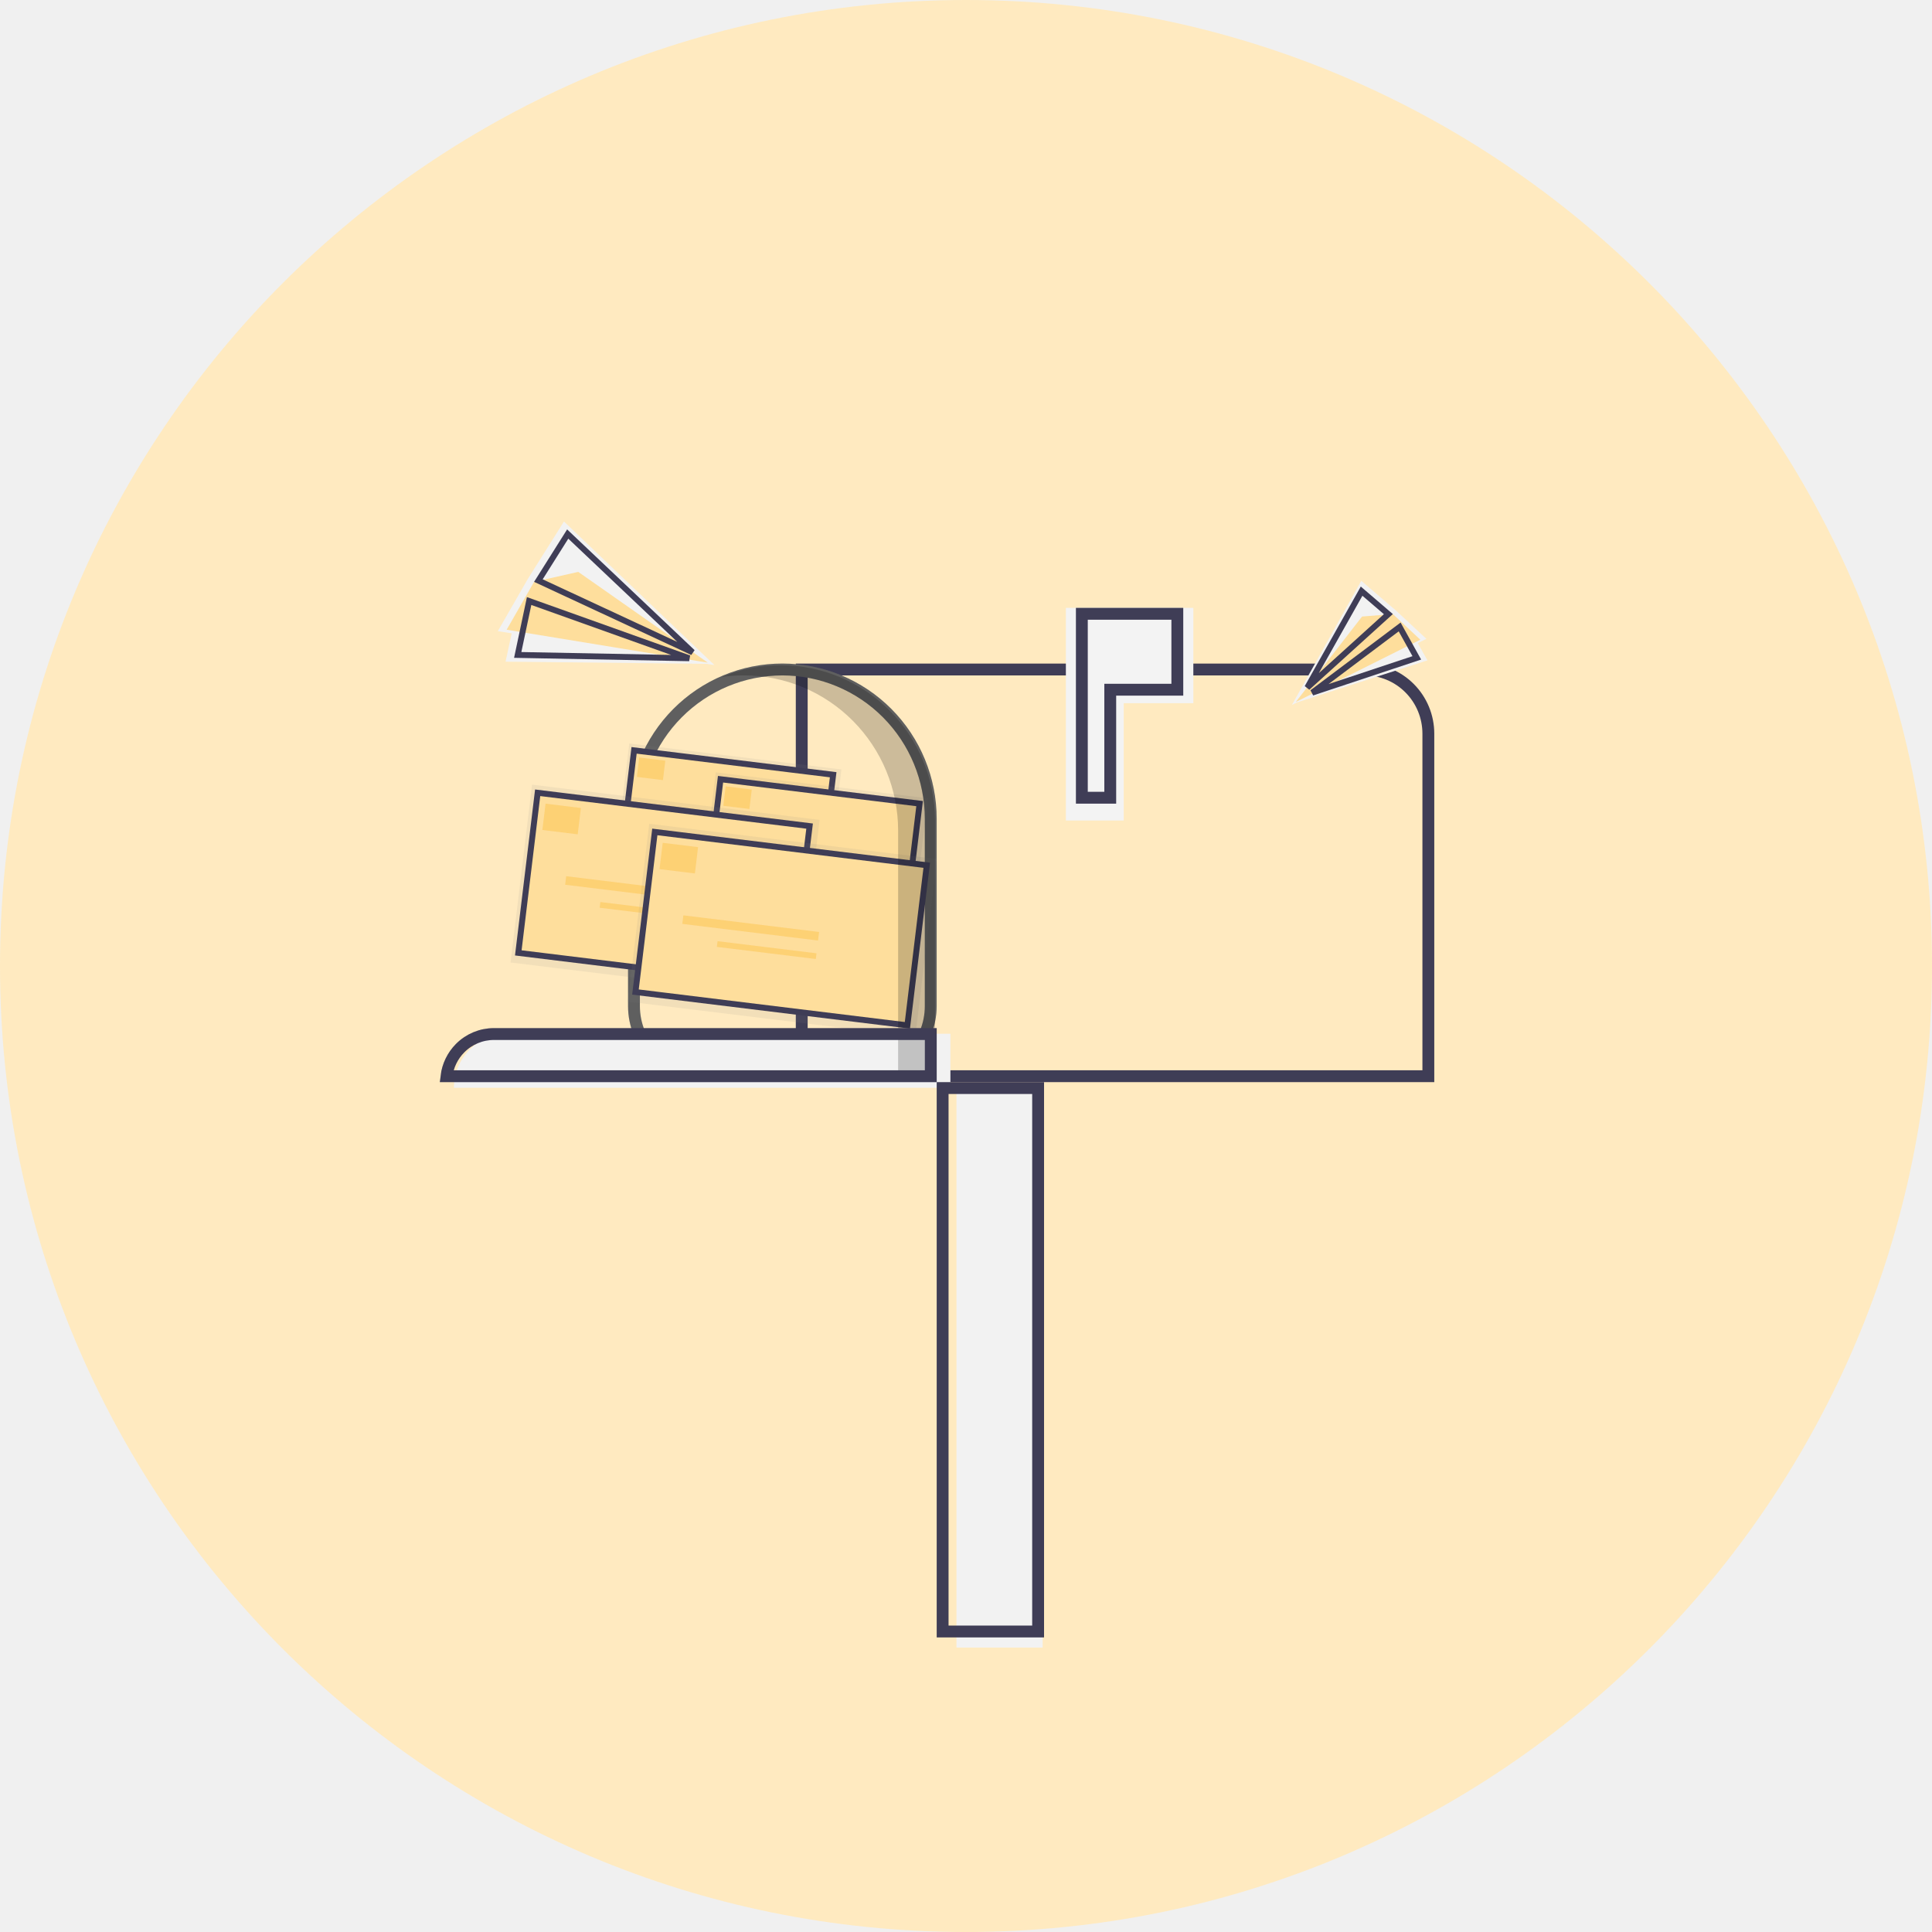
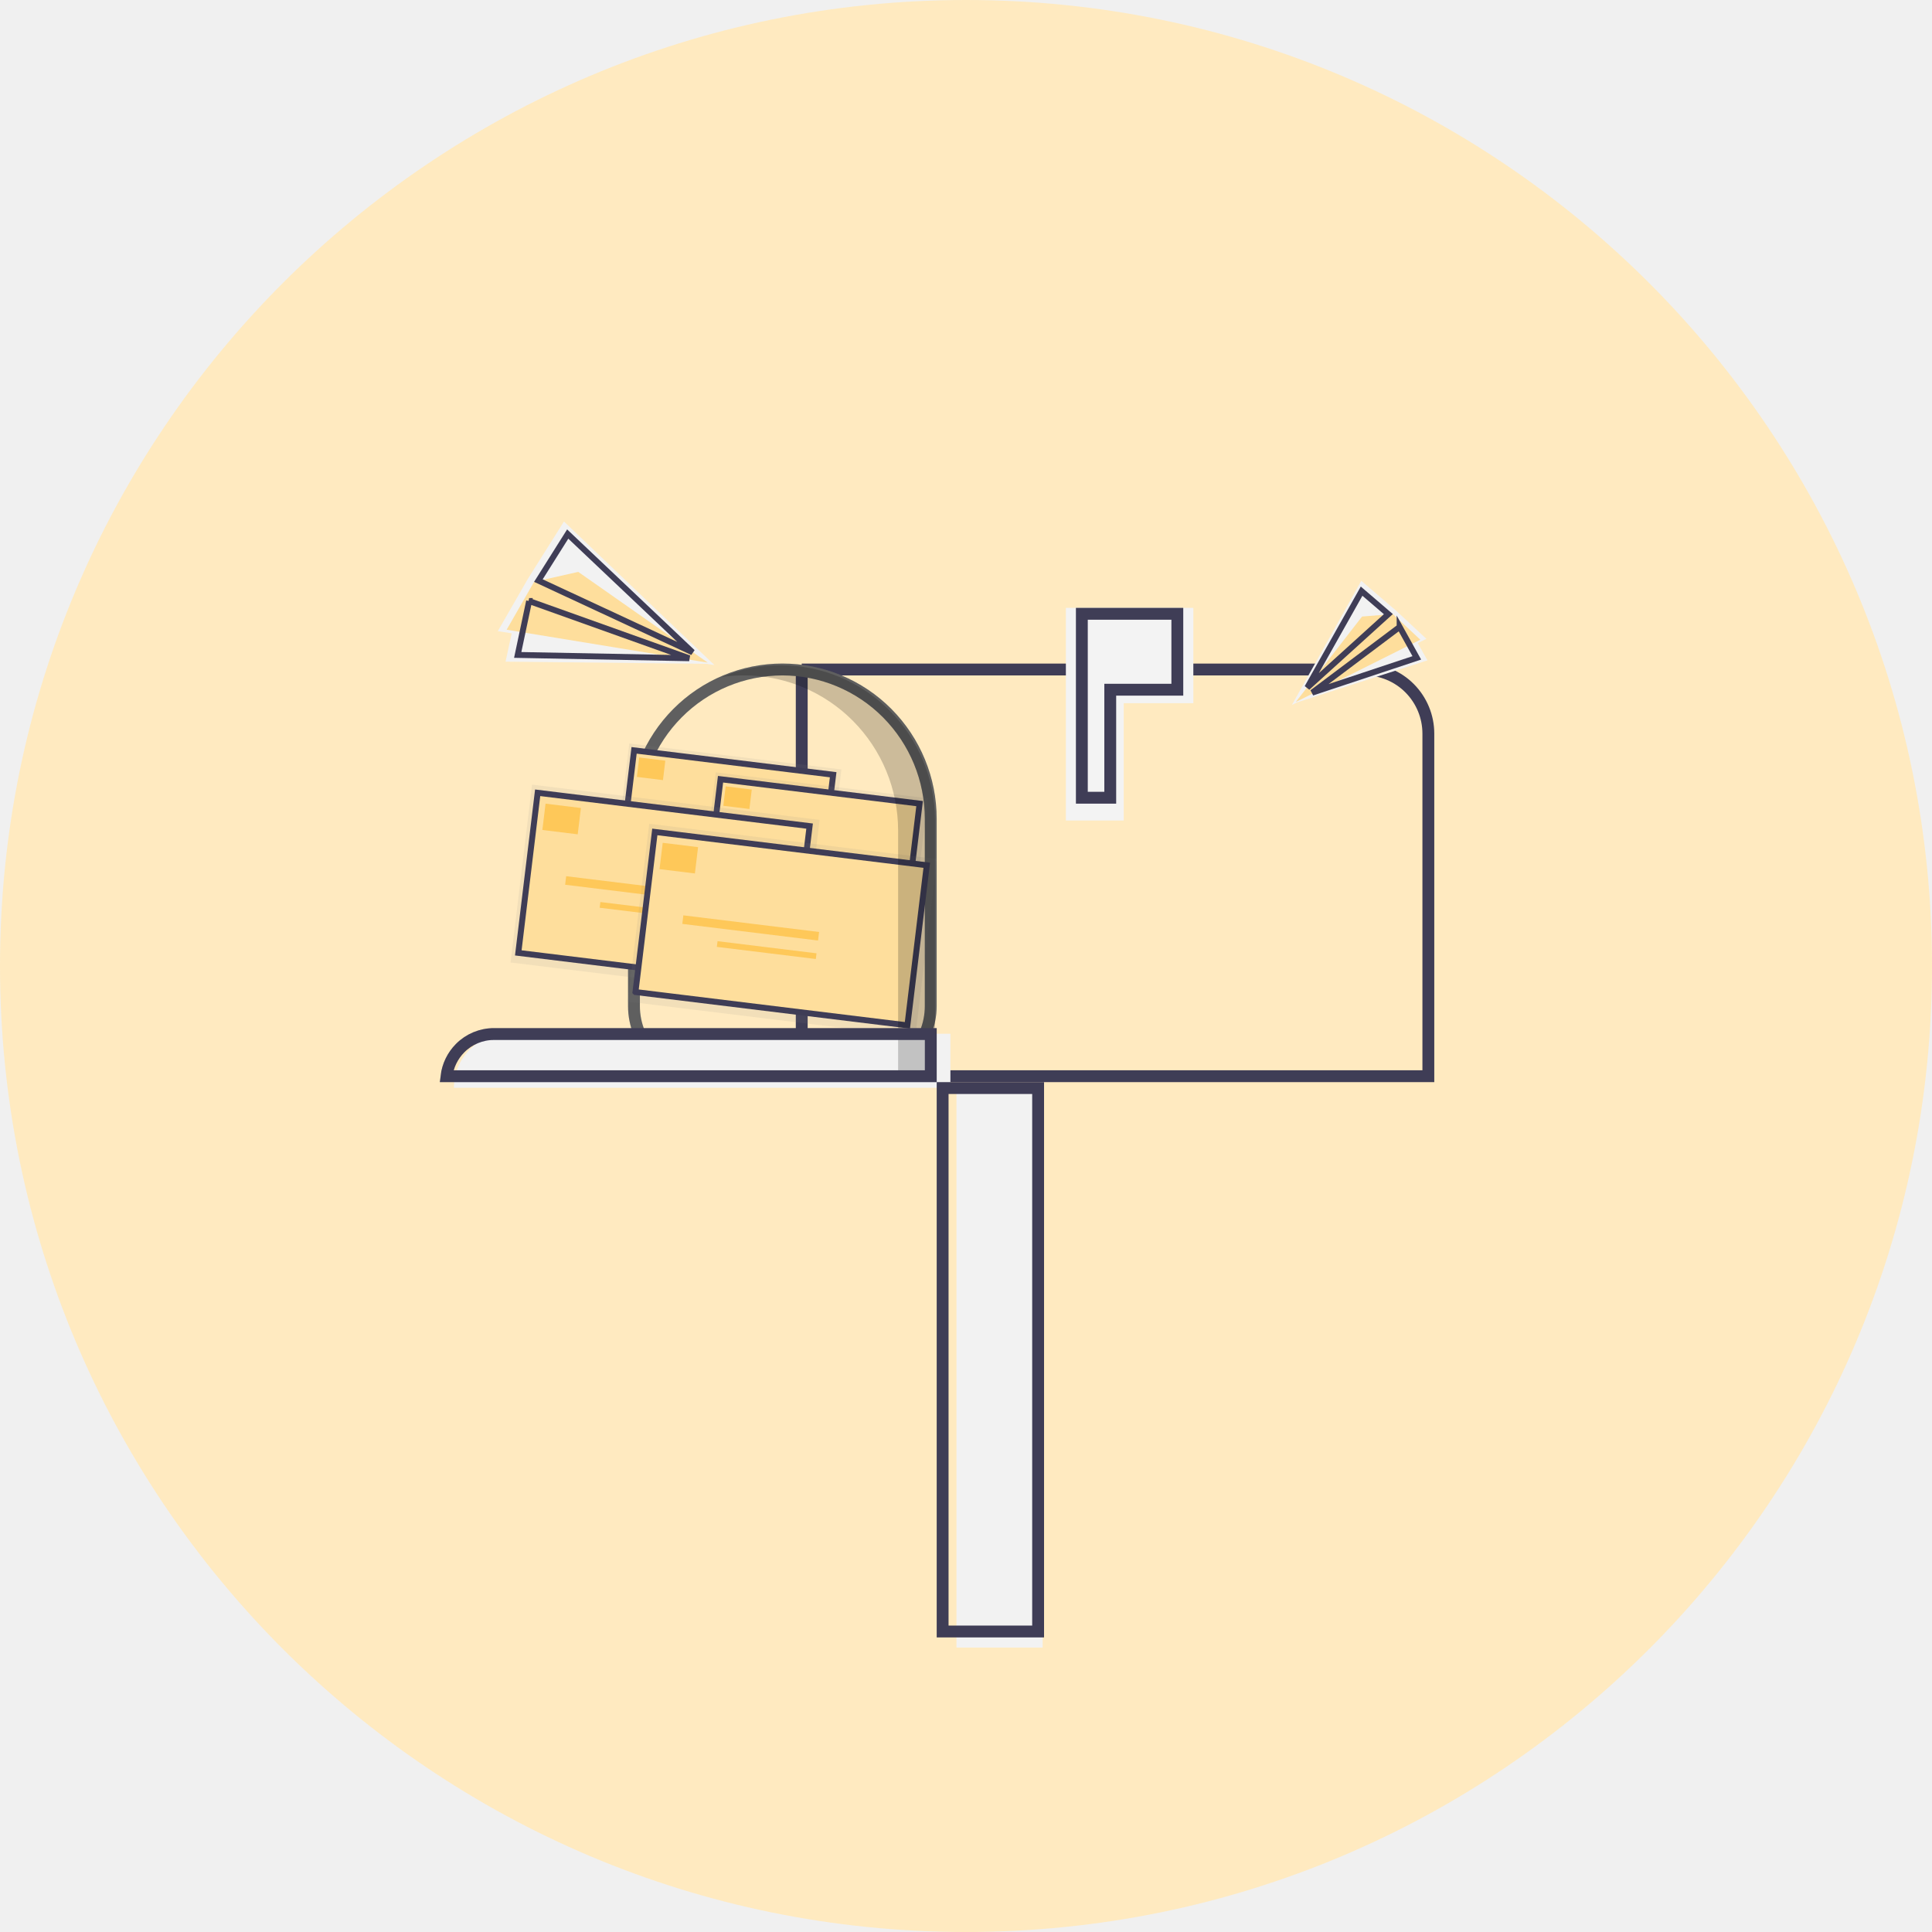
- <svg xmlns="http://www.w3.org/2000/svg" width="163" height="163" viewBox="0 0 163 163" fill="none">
+ <svg xmlns="http://www.w3.org/2000/svg" width="163" height="163" fill="none">
  <circle cx="81.5" cy="81.5" r="81.5" fill="#FFEAC0" />
  <g clip-path="url(#clip0)">
-     <path d="M67.641 56.483H115.13C116.555 56.483 117.923 57.053 118.932 58.069C119.941 59.084 120.508 60.462 120.508 61.899V90.798H67.641V56.483Z" stroke="#3F3D56" />
-     <path d="M66.006 56.483C69.326 56.483 72.509 57.81 74.857 60.173C77.206 62.536 78.525 65.741 78.525 69.084V84.887C78.525 86.456 77.906 87.959 76.804 89.068C75.703 90.176 74.21 90.798 72.654 90.798H59.359C57.803 90.798 56.309 90.176 55.208 89.068C54.107 87.959 53.487 86.456 53.487 84.887V69.084C53.487 65.741 54.807 62.536 57.155 60.173C59.503 57.81 62.687 56.483 66.006 56.483Z" stroke="#777777" />
-     <path opacity="0.2" d="M66.006 56.483C69.326 56.483 72.509 57.81 74.857 60.173C77.206 62.536 78.525 65.741 78.525 69.084V84.887C78.525 86.456 77.906 87.959 76.804 89.068C75.703 90.176 74.21 90.798 72.654 90.798H59.359C57.803 90.798 56.309 90.176 55.208 89.068C54.107 87.959 53.487 86.456 53.487 84.887V69.084C53.487 65.741 54.807 62.536 57.155 60.173C59.503 57.81 62.687 56.483 66.006 56.483Z" stroke="black" />
-     <path d="M100.68 51.285H93.959H89.926V59.328V69.226H94.807V59.328H100.68V51.285Z" fill="#F3F3F3" />
-     <path d="M94.17 58.19H93.67V58.69V67.303H91.274V58.69V51.785H94.17H99.33V58.19H94.17Z" stroke="#3F3D56" />
-     <path d="M53.093 62.725L51.754 73.794L69.652 75.986L70.991 64.918L53.093 62.725Z" fill="url(#paint0_linear)" />
-     <path d="M52.308 73.139L53.497 63.306L70.293 65.363L69.103 75.196L52.308 73.139Z" fill="#FEDE9C" stroke="#3F3D56" stroke-width="0.5" />
-     <g opacity="0.6">
-       <path opacity="0.6" d="M53.733 65.547L55.933 65.817L56.131 64.178L53.931 63.909L53.733 65.547Z" fill="#FDB92D" />
-       <path opacity="0.6" d="M55.152 68.955L63.6 69.989L63.664 69.458L55.216 68.423L55.152 68.955Z" fill="#FDB92D" />
-       <path opacity="0.6" d="M57.301 70.386L63.461 71.141L63.504 70.787L57.344 70.033L57.301 70.386Z" fill="#FDB92D" />
-     </g>
-     <path d="M42.826 87.218H80.185V91.776H38.297C38.297 90.567 38.774 89.408 39.624 88.553C40.473 87.698 41.625 87.218 42.826 87.218Z" fill="#F2F2F2" />
-     <path d="M60.386 65.16L59.047 76.228L76.945 78.421L78.284 67.352L60.386 65.16Z" fill="url(#paint1_linear)" />
-     <path d="M59.601 75.575L60.79 65.742L77.585 67.799L76.396 77.632L59.601 75.575Z" fill="#FEDE9C" stroke="#3F3D56" stroke-width="0.5" />
-     <g opacity="0.6">
-       <path opacity="0.6" d="M61.026 67.983L63.227 68.253L63.425 66.615L61.225 66.345L61.026 67.983Z" fill="#FDB92D" />
-       <path opacity="0.6" d="M62.446 71.391L70.894 72.426L70.958 71.895L62.51 70.86L62.446 71.391Z" fill="#FDB92D" />
-       <path opacity="0.6" d="M64.592 72.823L70.752 73.577L70.795 73.224L64.635 72.469L64.592 72.823Z" fill="#FDB92D" />
-     </g>
-     <path d="M44.89 66.201L43.075 81.204L67.336 84.175L69.151 69.172L44.89 66.201Z" fill="url(#paint2_linear)" />
-     <path d="M43.728 80.393L45.362 66.886L68.305 69.696L66.671 83.203L43.728 80.393Z" fill="#FEDE9C" stroke="#3F3D56" stroke-width="0.5" />
-     <g opacity="0.6">
-       <path opacity="0.6" d="M45.759 70.024L48.741 70.39L49.01 68.17L46.027 67.804L45.759 70.024Z" fill="#FDB92D" />
-       <path opacity="0.6" d="M47.68 74.645L59.132 76.047L59.219 75.327L47.767 73.924L47.68 74.645Z" fill="#FDB92D" />
-       <path opacity="0.6" d="M50.594 76.585L58.945 77.607L59.003 77.127L50.652 76.104L50.594 76.585Z" fill="#FDB92D" />
-     </g>
-     <path d="M54.776 69.501L52.961 84.504L77.222 87.475L79.037 72.472L54.776 69.501Z" fill="url(#paint3_linear)" />
-     <path d="M53.613 83.696L55.246 70.189L78.189 72.999L76.555 86.506L53.613 83.696Z" fill="#FEDE9C" stroke="#3F3D56" stroke-width="0.5" />
-     <g opacity="0.6">
-       <path opacity="0.6" d="M55.644 73.327L58.627 73.692L58.895 71.472L55.913 71.107L55.644 73.327Z" fill="#FDB92D" />
-       <path opacity="0.6" d="M57.566 77.947L69.017 79.35L69.105 78.629L57.653 77.227L57.566 77.947Z" fill="#FDB92D" />
-       <path opacity="0.6" d="M60.48 79.887L68.83 80.91L68.888 80.429L60.538 79.406L60.48 79.887Z" fill="#FDB92D" />
-     </g>
-     <path opacity="0.2" d="M65.868 56.126C64.164 56.125 62.478 56.461 60.904 57.115C61.517 57.026 62.135 56.982 62.755 56.981V56.981C64.464 56.981 66.157 57.32 67.737 57.978C69.316 58.637 70.752 59.602 71.96 60.818C73.169 62.035 74.128 63.479 74.783 65.068C75.437 66.657 75.774 68.361 75.774 70.081V90.875H78.886V69.226C78.886 65.752 77.515 62.42 75.073 59.963C72.632 57.506 69.32 56.126 65.868 56.126Z" fill="black" />
-     <path d="M41.669 87.241H78.528V90.798H37.671C37.781 89.906 38.184 89.07 38.822 88.428C39.577 87.668 40.602 87.241 41.669 87.241Z" stroke="#3F3D56" />
-     <path opacity="0.2" d="M41.669 86.991H78.778V91.048H37.398C37.458 89.996 37.9 89 38.644 88.252C39.447 87.444 40.535 86.991 41.669 86.991Z" stroke="#3F3D56" stroke-width="0.5" />
-     <path d="M109.429 59.263L109 59.474L109.049 59.385L109.012 59.397L109.065 59.358L114.848 49L117.805 51.537L120.343 53.9L119.614 54.258L120.432 55.711L109.429 59.263Z" fill="#F2F2F2" />
-     <path d="M117.513 51.808L119.831 53.972L109.322 59.228L114.915 52.016L117.513 51.808Z" fill="#FEDE9C" />
-     <path d="M117.135 51.813L110.296 58.009L114.876 49.875L117.135 51.813Z" stroke="#3F3D56" stroke-width="0.5" />
-     <path d="M118.086 52.895L119.534 55.503L110.71 58.436L118.086 52.895Z" stroke="#3F3D56" stroke-width="0.5" />
-     <path d="M59.583 56.004L60.273 56.111L60.166 56.01H60.226L60.133 55.977L47.581 44L44.535 48.838L42 53.251L43.173 53.434L42.653 55.825L59.583 56.004Z" fill="#F2F2F2" />
-     <path d="M45.061 49.089L42.746 53.127L59.717 55.908L48.786 48.249L45.061 49.089Z" fill="#FEDE9C" />
-     <path d="M45.423 48.983L47.897 45.056L58.431 55.034L45.423 48.983Z" stroke="#3F3D56" stroke-width="0.5" />
-     <path d="M87.966 140.218L87.966 91.483L80.697 91.483L80.697 140.218L87.966 140.218Z" fill="#F2F2F2" />
-     <path d="M44.641 50.708L58.146 55.535L43.679 55.256L44.641 50.708Z" stroke="#3F3D56" stroke-width="0.5" />
-     <path d="M79.528 91.798H87.585V137.647H79.528V91.798Z" stroke="#3F3D56" />
+     <path d="M67.64 56.483h47.49a5.36 5.36 0 013.802 1.586 5.434 5.434 0 011.576 3.83v28.899H67.641V56.483z" stroke="#3F3D56" />
+     <path d="M66.006 56.483c3.32 0 6.503 1.327 8.851 3.69a12.641 12.641 0 013.668 8.91v15.804c0 1.569-.62 3.072-1.72 4.18a5.851 5.851 0 01-4.151 1.731H59.359a5.852 5.852 0 01-4.15-1.73 5.932 5.932 0 01-1.722-4.181V69.084c0-3.343 1.32-6.548 3.668-8.911a12.478 12.478 0 018.851-3.69z" stroke="#777" />
+     <path opacity=".2" d="M66.006 56.483c3.32 0 6.503 1.327 8.851 3.69a12.641 12.641 0 013.668 8.91v15.804c0 1.569-.62 3.072-1.72 4.18a5.851 5.851 0 01-4.151 1.731H59.359a5.852 5.852 0 01-4.15-1.73 5.932 5.932 0 01-1.722-4.181V69.084c0-3.343 1.32-6.548 3.668-8.911a12.478 12.478 0 018.851-3.69z" stroke="#000" />
+     <path d="M100.68 51.285H89.926v17.941h4.881v-9.898h5.873v-8.043z" fill="#F3F3F3" />
+     <path d="M94.17 58.19h-.5v9.113h-2.396V51.785h8.056v6.405h-5.16z" stroke="#3F3D56" />
+     <path d="M53.093 62.725l-1.34 11.069 17.9 2.192 1.338-11.069-17.898-2.192z" fill="url(#paint0_linear)" />
+     <path d="M52.308 73.139l1.19-9.833 16.795 2.057-1.19 9.833-16.795-2.057z" fill="#FEDE9C" stroke="#3F3D56" stroke-width=".5" />
+     <path opacity=".6" d="M53.733 65.547l2.2.27.198-1.639-2.2-.27-.198 1.639zm1.419 3.408l8.448 1.034.064-.53-8.448-1.036-.064.532zm2.149 1.431l6.16.755.043-.354-6.16-.754-.043.353z" fill="#FDB92D" />
+     <path d="M42.826 87.218h37.359v4.558H38.297c0-1.21.477-2.368 1.327-3.223a4.515 4.515 0 013.202-1.335z" fill="#F2F2F2" />
+     <path d="M60.386 65.16l-1.34 11.068 17.9 2.193 1.338-11.069-17.898-2.192z" fill="url(#paint1_linear)" />
+     <path d="M59.6 75.575l1.19-9.833 16.795 2.057-1.189 9.833-16.795-2.057z" fill="#FEDE9C" stroke="#3F3D56" stroke-width=".5" />
+     <path opacity=".6" d="M61.026 67.983l2.201.27.198-1.638-2.2-.27-.199 1.638zm1.42 3.408l8.448 1.035.064-.531-8.448-1.035-.064.531zm2.146 1.432l6.16.754.043-.353-6.16-.755-.043.354z" fill="#FDB92D" />
+     <path d="M44.89 66.2l-1.815 15.004 24.26 2.971 1.816-15.003L44.89 66.2z" fill="url(#paint2_linear)" />
+     <path d="M43.728 80.393l1.634-13.507 22.943 2.81-1.634 13.507-22.943-2.81z" fill="#FEDE9C" stroke="#3F3D56" stroke-width=".5" />
+     <path opacity=".6" d="M45.759 70.024l2.982.366.269-2.22-2.983-.366-.268 2.22zm1.921 4.621l11.452 1.402.087-.72-11.452-1.403-.087.72zm2.914 1.94l8.35 1.022.059-.48-8.35-1.023-.059.48z" fill="#FDB92D" />
+     <path d="M54.776 69.5l-1.815 15.004 24.26 2.971 1.816-15.003-24.26-2.971z" fill="url(#paint3_linear)" />
+     <path d="M53.613 83.696l1.633-13.507L78.19 73l-1.634 13.507-22.942-2.81z" fill="#FEDE9C" stroke="#3F3D56" stroke-width=".5" />
+     <path opacity=".6" d="M55.644 73.327l2.983.365.268-2.22-2.982-.365-.269 2.22zm1.922 4.62l11.451 1.403.088-.72-11.452-1.403-.087.72zm2.914 1.94l8.35 1.023.058-.48-8.35-1.024-.058.481z" fill="#FDB92D" />
+     <path opacity=".2" d="M65.868 56.126a12.905 12.905 0 00-4.964.989 12.95 12.95 0 016.833.863 13.014 13.014 0 014.224 2.84 13.106 13.106 0 012.822 4.25 13.17 13.17 0 01.99 5.013v20.794h3.114V69.226c0-3.474-1.372-6.806-3.814-9.263a12.978 12.978 0 00-9.205-3.837z" fill="#000" />
+     <path d="M41.67 87.24h36.858v3.558H37.671a4.068 4.068 0 011.15-2.37 4.015 4.015 0 012.848-1.187z" stroke="#3F3D56" />
+     <path opacity=".2" d="M41.67 86.99h37.108v4.058h-41.38a4.32 4.32 0 011.246-2.796 4.265 4.265 0 013.025-1.261z" stroke="#3F3D56" stroke-width=".5" />
+     <path d="M109.429 59.263l-.429.21.049-.088-.037.012.053-.04L114.848 49l2.957 2.537 2.538 2.363-.729.358.818 1.453-11.003 3.552z" fill="#F2F2F2" />
+     <path d="M117.513 51.808l2.318 2.164-10.509 5.256 5.593-7.212 2.598-.208z" fill="#FEDE9C" />
+     <path d="M117.135 51.813l-6.839 6.196 4.58-8.134 2.259 1.938zm.951 1.082l1.448 2.608-8.824 2.933 7.376-5.54z" stroke="#3F3D56" stroke-width=".5" />
+     <path d="M59.583 56.004l.69.107-.107-.101h.06l-.093-.032L47.581 44l-3.046 4.838L42 53.25l1.173.183-.52 2.39 16.93.18z" fill="#F2F2F2" />
+     <path d="M45.06 49.09l-2.314 4.037 16.97 2.78-10.93-7.658-3.725.84z" fill="#FEDE9C" />
+     <path d="M45.423 48.983l2.474-3.927 10.534 9.978-13.008-6.051z" stroke="#3F3D56" stroke-width=".5" />
+     <path d="M87.966 140.218V91.483h-7.269v48.735h7.269z" fill="#F2F2F2" />
+     <path d="M44.64 50.708l13.506 4.827-14.467-.279.962-4.548z" stroke="#3F3D56" stroke-width=".5" />
+     <path d="M79.528 91.798h8.057v45.849h-8.057V91.798z" stroke="#3F3D56" />
  </g>
  <defs>
    <linearGradient id="paint0_linear" x1="-3694.49" y1="6588.22" x2="-3525.37" y2="5207.47" gradientUnits="userSpaceOnUse">
-       <stop stop-color="#808080" stop-opacity="0.25" />
-       <stop offset="0.54" stop-color="#808080" stop-opacity="0.12" />
-       <stop offset="1" stop-color="#808080" stop-opacity="0.1" />
+       <stop stop-color="gray" stop-opacity=".25" />
+       <stop offset=".54" stop-color="gray" stop-opacity=".12" />
+       <stop offset="1" stop-color="gray" stop-opacity=".1" />
    </linearGradient>
    <linearGradient id="paint1_linear" x1="-3151.65" y1="6849.61" x2="-2982.53" y2="5468.86" gradientUnits="userSpaceOnUse">
-       <stop stop-color="#808080" stop-opacity="0.25" />
-       <stop offset="0.54" stop-color="#808080" stop-opacity="0.12" />
-       <stop offset="1" stop-color="#808080" stop-opacity="0.1" />
+       <stop stop-color="gray" stop-opacity=".25" />
+       <stop offset=".54" stop-color="gray" stop-opacity=".12" />
+       <stop offset="1" stop-color="gray" stop-opacity=".1" />
    </linearGradient>
    <linearGradient id="paint2_linear" x1="-5654.49" y1="10268.2" x2="-5343.77" y2="7731.27" gradientUnits="userSpaceOnUse">
-       <stop stop-color="#808080" stop-opacity="0.25" />
-       <stop offset="0.54" stop-color="#808080" stop-opacity="0.12" />
-       <stop offset="1" stop-color="#808080" stop-opacity="0.1" />
+       <stop stop-color="gray" stop-opacity=".25" />
+       <stop offset=".54" stop-color="gray" stop-opacity=".12" />
+       <stop offset="1" stop-color="gray" stop-opacity=".1" />
    </linearGradient>
    <linearGradient id="paint3_linear" x1="-4653.42" y1="10747.6" x2="-4342.71" y2="8210.73" gradientUnits="userSpaceOnUse">
-       <stop stop-color="#808080" stop-opacity="0.25" />
-       <stop offset="0.54" stop-color="#808080" stop-opacity="0.12" />
-       <stop offset="1" stop-color="#808080" stop-opacity="0.1" />
+       <stop stop-color="gray" stop-opacity=".25" />
+       <stop offset=".54" stop-color="gray" stop-opacity=".12" />
+       <stop offset="1" stop-color="gray" stop-opacity=".1" />
    </linearGradient>
    <clipPath id="clip0">
-       <rect width="106" height="106" fill="white" transform="translate(28 33)" />
+       <path fill="#fff" transform="translate(28 33)" d="M0 0h106v106H0z" />
    </clipPath>
  </defs>
</svg>
